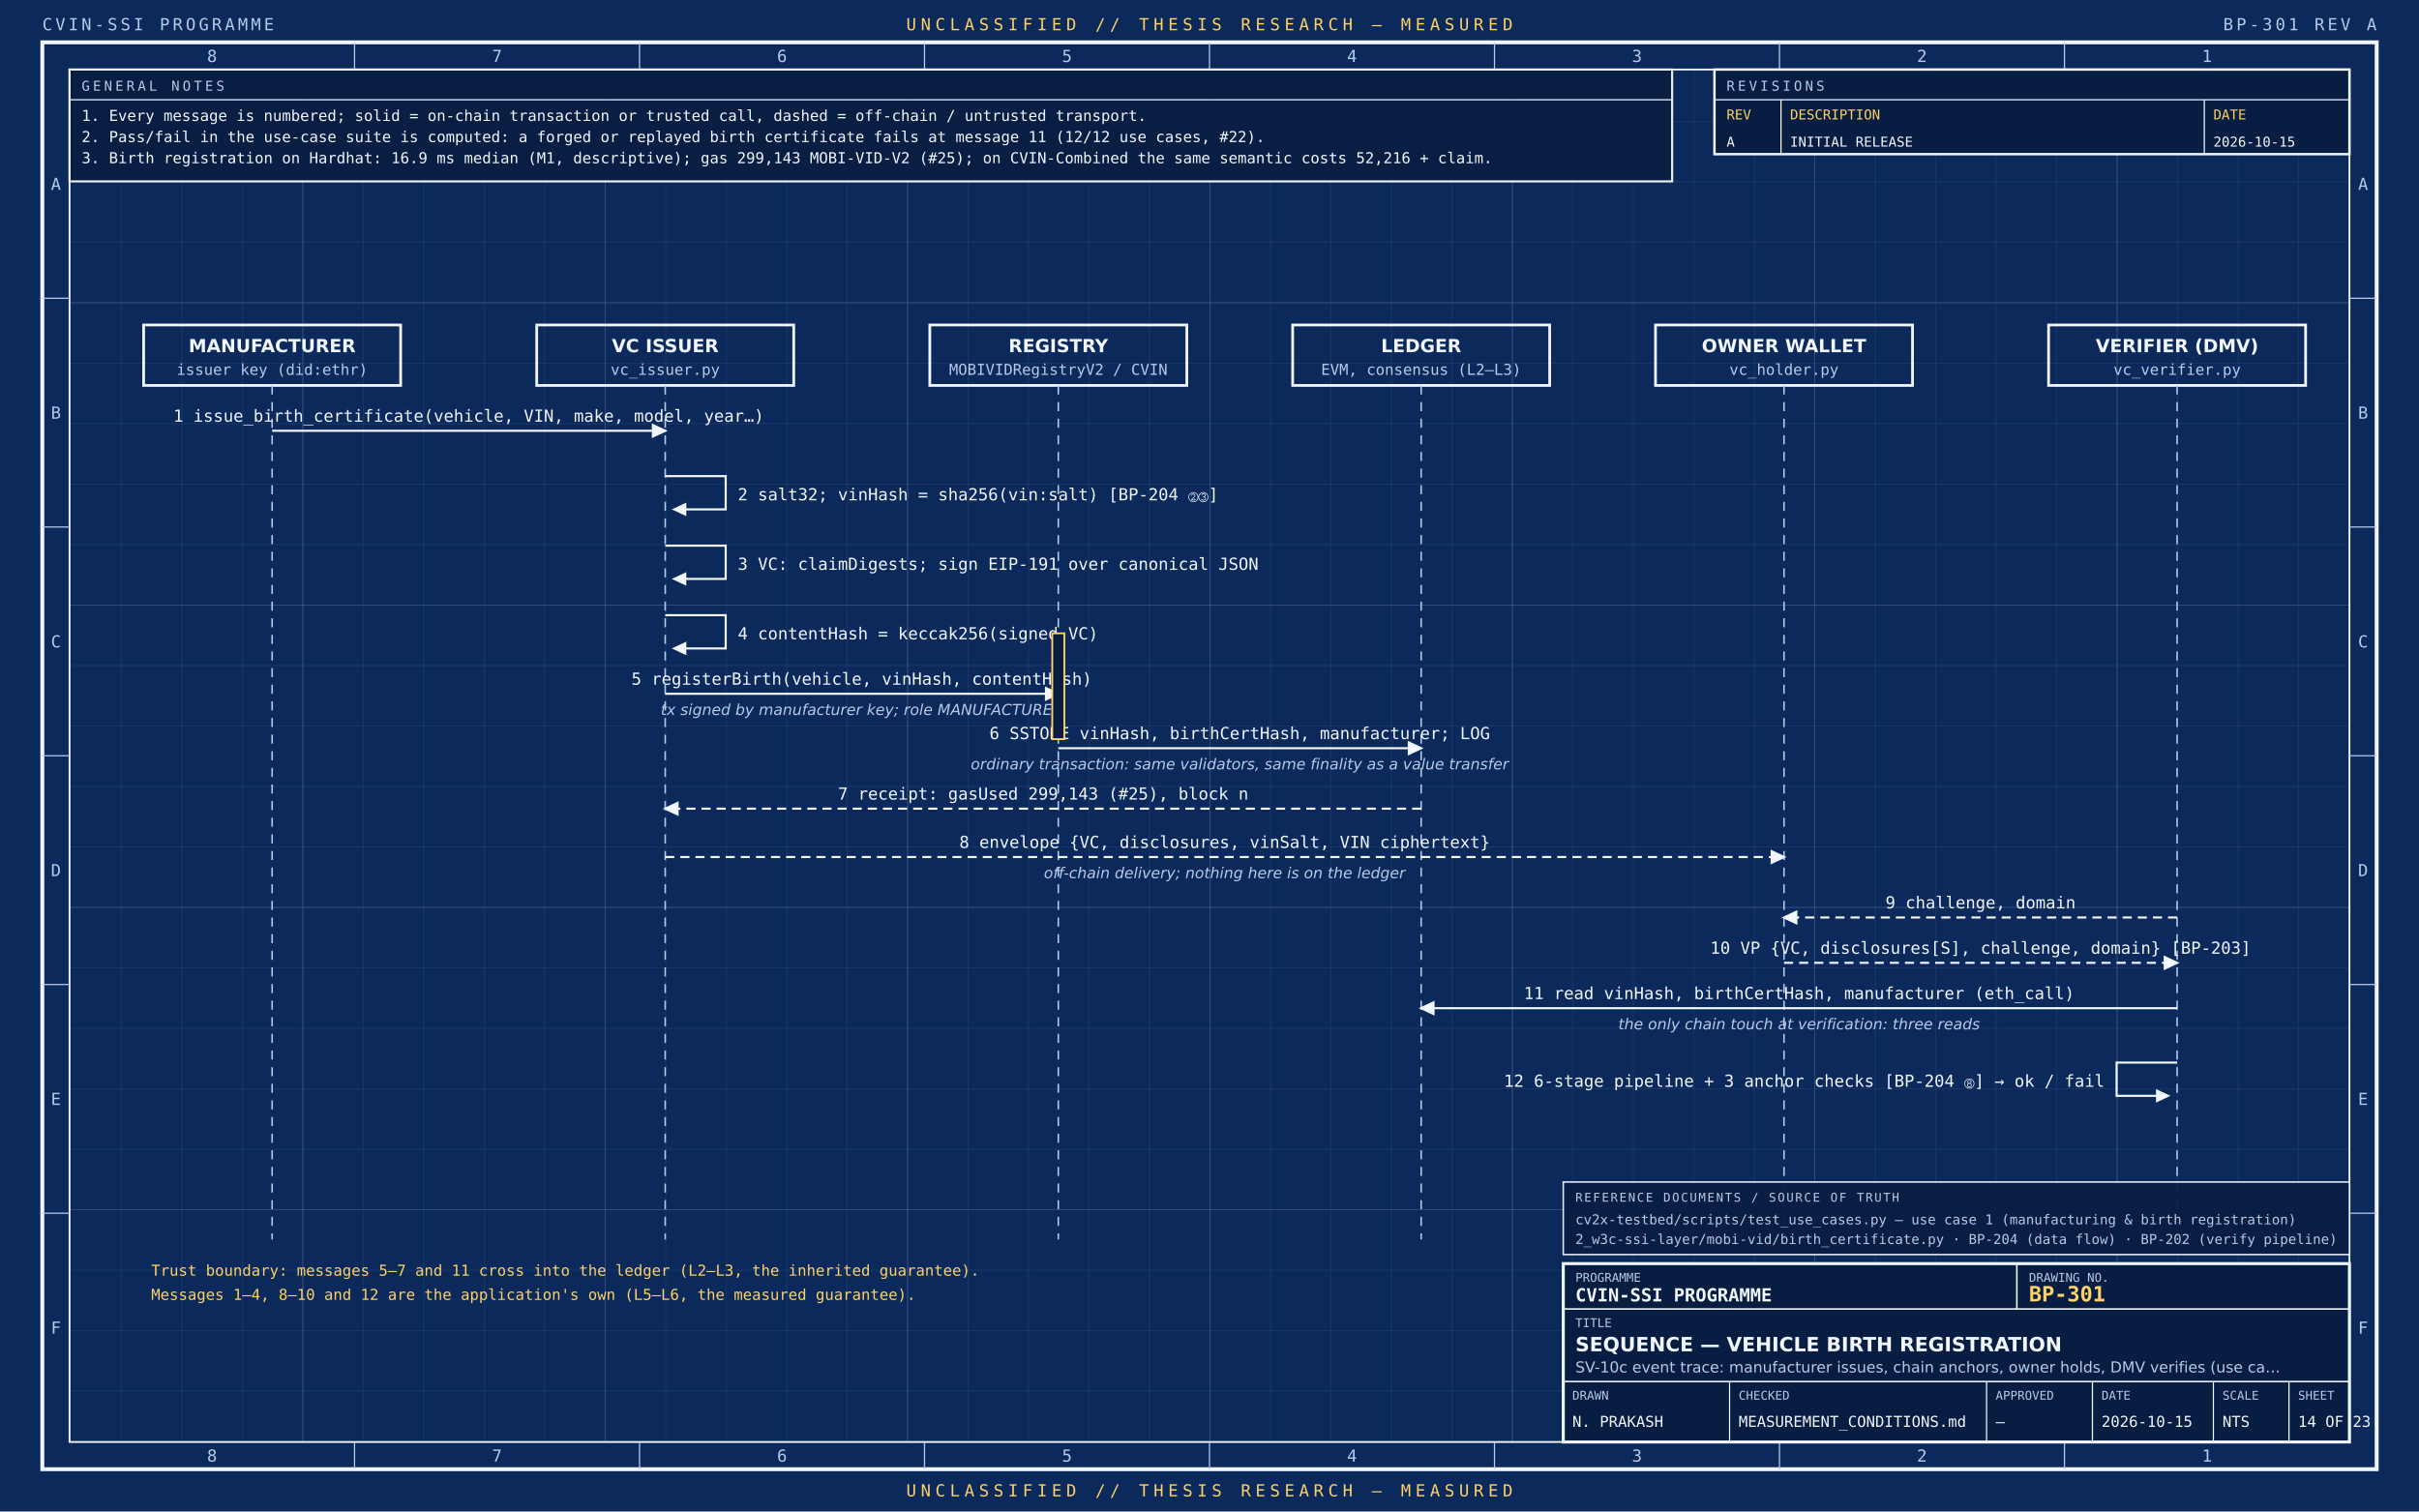
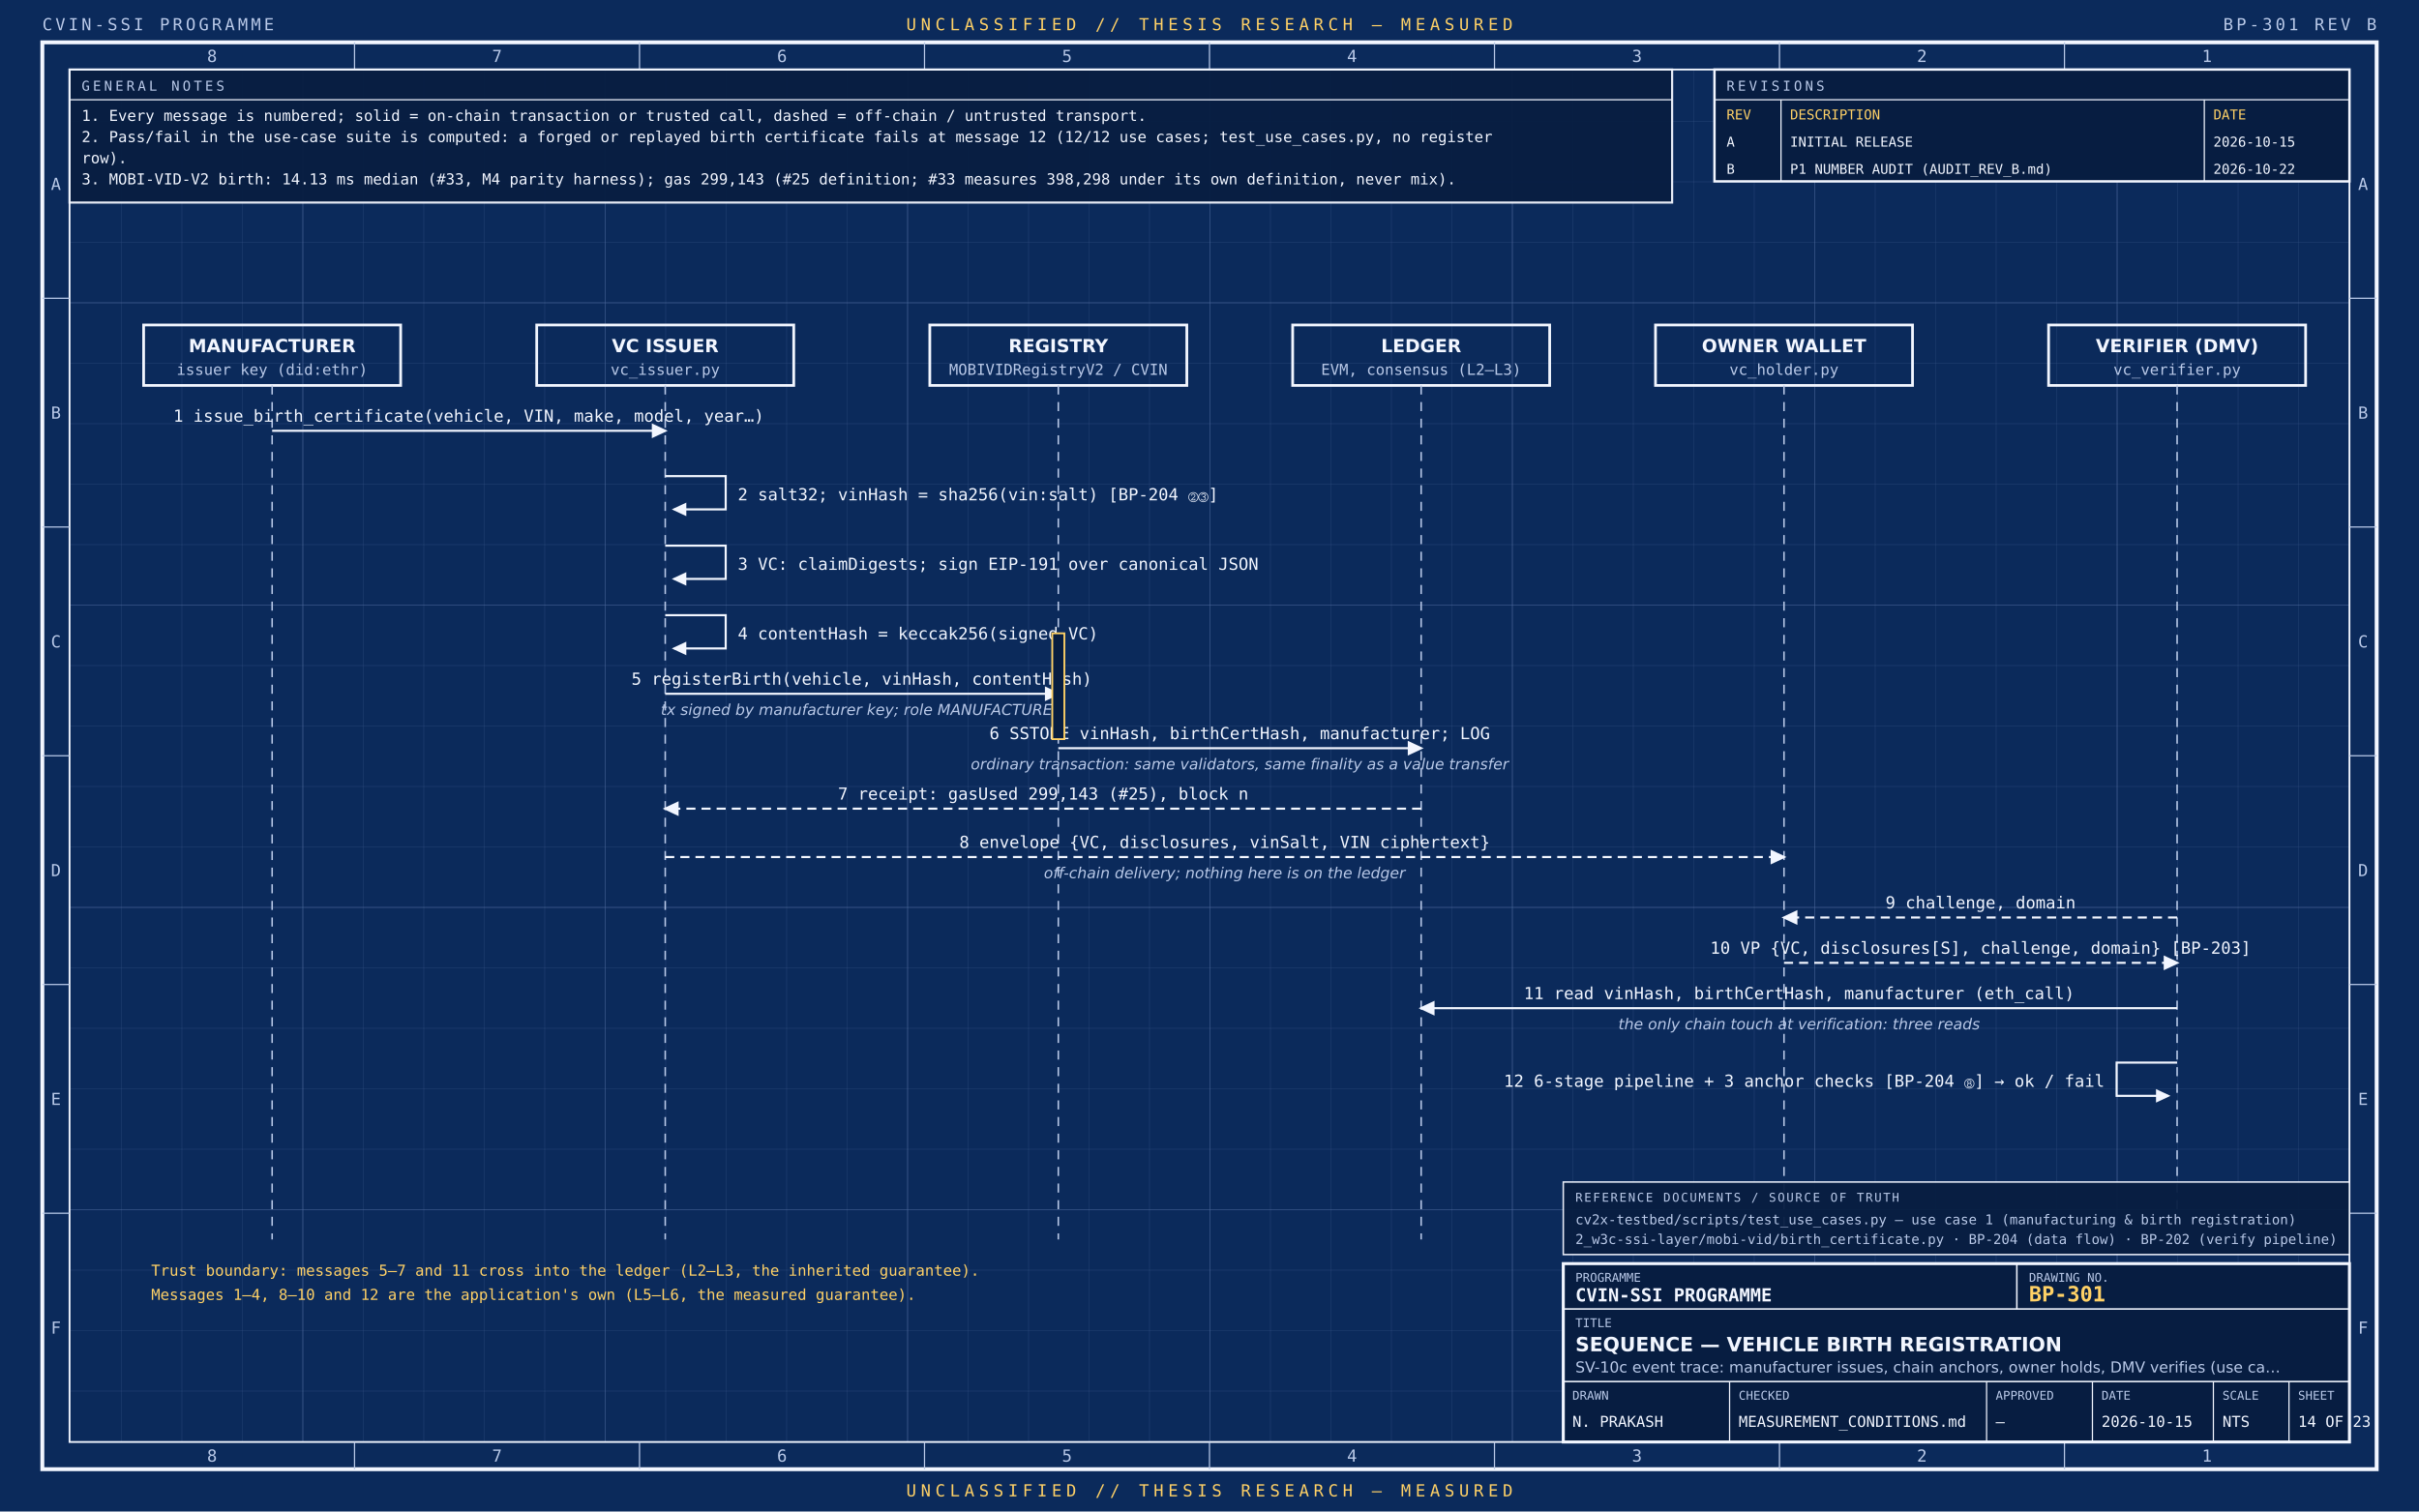
<svg xmlns="http://www.w3.org/2000/svg" width="1600" height="1000" viewBox="0 0 1600 1000">
  <defs>
    <pattern id="grid" width="40" height="40" patternUnits="userSpaceOnUse">
      <path d="M 40 0 L 0 0 0 40" fill="none" stroke="#5c78ad" stroke-width="0.35" opacity="0.55" />
    </pattern>
    <pattern id="grid2" width="200" height="200" patternUnits="userSpaceOnUse">
      <path d="M 200 0 L 0 0 0 200" fill="none" stroke="#5c78ad" stroke-width="0.7" opacity="0.6" />
    </pattern>
  </defs>
  <rect width="1600" height="1000" fill="#0b2a5b" />
  <rect x="46" y="46" width="1508" height="908" fill="url(#grid)" />
  <rect x="46" y="46" width="1508" height="908" fill="url(#grid2)" />
  <rect x="28" y="28" width="1544" height="944" fill="none" stroke="#f2f6ff" stroke-width="2.6" />
  <rect x="46" y="46" width="1508" height="908" fill="none" stroke="#f2f6ff" stroke-width="1.2" />
  <text x="140.25" y="41" font-family="DejaVu Sans Mono, Menlo, Consolas, monospace" font-size="11" fill="#b9c9e8" text-anchor="middle">8</text>
  <text x="140.25" y="967" font-family="DejaVu Sans Mono, Menlo, Consolas, monospace" font-size="11" fill="#b9c9e8" text-anchor="middle">8</text>
  <text x="328.75" y="41" font-family="DejaVu Sans Mono, Menlo, Consolas, monospace" font-size="11" fill="#b9c9e8" text-anchor="middle">7</text>
  <text x="328.75" y="967" font-family="DejaVu Sans Mono, Menlo, Consolas, monospace" font-size="11" fill="#b9c9e8" text-anchor="middle">7</text>
  <line x1="234.5" y1="28" x2="234.5" y2="46" stroke="#b9c9e8" stroke-width="0.8" />
  <line x1="234.5" y1="954" x2="234.5" y2="972" stroke="#b9c9e8" stroke-width="0.8" />
  <text x="517.25" y="41" font-family="DejaVu Sans Mono, Menlo, Consolas, monospace" font-size="11" fill="#b9c9e8" text-anchor="middle">6</text>
  <text x="517.25" y="967" font-family="DejaVu Sans Mono, Menlo, Consolas, monospace" font-size="11" fill="#b9c9e8" text-anchor="middle">6</text>
  <line x1="423.0" y1="28" x2="423.0" y2="46" stroke="#b9c9e8" stroke-width="0.8" />
  <line x1="423.0" y1="954" x2="423.0" y2="972" stroke="#b9c9e8" stroke-width="0.8" />
  <text x="705.75" y="41" font-family="DejaVu Sans Mono, Menlo, Consolas, monospace" font-size="11" fill="#b9c9e8" text-anchor="middle">5</text>
  <text x="705.75" y="967" font-family="DejaVu Sans Mono, Menlo, Consolas, monospace" font-size="11" fill="#b9c9e8" text-anchor="middle">5</text>
  <line x1="611.5" y1="28" x2="611.5" y2="46" stroke="#b9c9e8" stroke-width="0.8" />
  <line x1="611.5" y1="954" x2="611.5" y2="972" stroke="#b9c9e8" stroke-width="0.8" />
  <text x="894.25" y="41" font-family="DejaVu Sans Mono, Menlo, Consolas, monospace" font-size="11" fill="#b9c9e8" text-anchor="middle">4</text>
  <text x="894.25" y="967" font-family="DejaVu Sans Mono, Menlo, Consolas, monospace" font-size="11" fill="#b9c9e8" text-anchor="middle">4</text>
  <line x1="800.0" y1="28" x2="800.0" y2="46" stroke="#b9c9e8" stroke-width="0.8" />
  <line x1="800.0" y1="954" x2="800.0" y2="972" stroke="#b9c9e8" stroke-width="0.8" />
  <text x="1082.75" y="41" font-family="DejaVu Sans Mono, Menlo, Consolas, monospace" font-size="11" fill="#b9c9e8" text-anchor="middle">3</text>
  <text x="1082.75" y="967" font-family="DejaVu Sans Mono, Menlo, Consolas, monospace" font-size="11" fill="#b9c9e8" text-anchor="middle">3</text>
  <line x1="988.5" y1="28" x2="988.5" y2="46" stroke="#b9c9e8" stroke-width="0.8" />
  <line x1="988.5" y1="954" x2="988.5" y2="972" stroke="#b9c9e8" stroke-width="0.8" />
  <text x="1271.25" y="41" font-family="DejaVu Sans Mono, Menlo, Consolas, monospace" font-size="11" fill="#b9c9e8" text-anchor="middle">2</text>
  <text x="1271.25" y="967" font-family="DejaVu Sans Mono, Menlo, Consolas, monospace" font-size="11" fill="#b9c9e8" text-anchor="middle">2</text>
  <line x1="1177.0" y1="28" x2="1177.0" y2="46" stroke="#b9c9e8" stroke-width="0.8" />
  <line x1="1177.0" y1="954" x2="1177.0" y2="972" stroke="#b9c9e8" stroke-width="0.8" />
  <text x="1459.75" y="41" font-family="DejaVu Sans Mono, Menlo, Consolas, monospace" font-size="11" fill="#b9c9e8" text-anchor="middle">1</text>
  <text x="1459.75" y="967" font-family="DejaVu Sans Mono, Menlo, Consolas, monospace" font-size="11" fill="#b9c9e8" text-anchor="middle">1</text>
  <line x1="1365.5" y1="28" x2="1365.5" y2="46" stroke="#b9c9e8" stroke-width="0.8" />
  <line x1="1365.5" y1="954" x2="1365.5" y2="972" stroke="#b9c9e8" stroke-width="0.8" />
  <text x="37" y="125.667" font-family="DejaVu Sans Mono, Menlo, Consolas, monospace" font-size="11" fill="#b9c9e8" text-anchor="middle">A</text>
  <text x="1563" y="125.667" font-family="DejaVu Sans Mono, Menlo, Consolas, monospace" font-size="11" fill="#b9c9e8" text-anchor="middle">A</text>
  <text x="37" y="277.0" font-family="DejaVu Sans Mono, Menlo, Consolas, monospace" font-size="11" fill="#b9c9e8" text-anchor="middle">B</text>
  <text x="1563" y="277.0" font-family="DejaVu Sans Mono, Menlo, Consolas, monospace" font-size="11" fill="#b9c9e8" text-anchor="middle">B</text>
  <line x1="28" y1="197.333" x2="46" y2="197.333" stroke="#b9c9e8" stroke-width="0.8" />
  <line x1="1554" y1="197.333" x2="1572" y2="197.333" stroke="#b9c9e8" stroke-width="0.8" />
  <text x="37" y="428.333" font-family="DejaVu Sans Mono, Menlo, Consolas, monospace" font-size="11" fill="#b9c9e8" text-anchor="middle">C</text>
  <text x="1563" y="428.333" font-family="DejaVu Sans Mono, Menlo, Consolas, monospace" font-size="11" fill="#b9c9e8" text-anchor="middle">C</text>
  <line x1="28" y1="348.667" x2="46" y2="348.667" stroke="#b9c9e8" stroke-width="0.8" />
  <line x1="1554" y1="348.667" x2="1572" y2="348.667" stroke="#b9c9e8" stroke-width="0.8" />
  <text x="37" y="579.667" font-family="DejaVu Sans Mono, Menlo, Consolas, monospace" font-size="11" fill="#b9c9e8" text-anchor="middle">D</text>
  <text x="1563" y="579.667" font-family="DejaVu Sans Mono, Menlo, Consolas, monospace" font-size="11" fill="#b9c9e8" text-anchor="middle">D</text>
  <line x1="28" y1="500.0" x2="46" y2="500.0" stroke="#b9c9e8" stroke-width="0.8" />
  <line x1="1554" y1="500.0" x2="1572" y2="500.0" stroke="#b9c9e8" stroke-width="0.8" />
  <text x="37" y="731.0" font-family="DejaVu Sans Mono, Menlo, Consolas, monospace" font-size="11" fill="#b9c9e8" text-anchor="middle">E</text>
  <text x="1563" y="731.0" font-family="DejaVu Sans Mono, Menlo, Consolas, monospace" font-size="11" fill="#b9c9e8" text-anchor="middle">E</text>
  <line x1="28" y1="651.333" x2="46" y2="651.333" stroke="#b9c9e8" stroke-width="0.8" />
  <line x1="1554" y1="651.333" x2="1572" y2="651.333" stroke="#b9c9e8" stroke-width="0.8" />
  <text x="37" y="882.333" font-family="DejaVu Sans Mono, Menlo, Consolas, monospace" font-size="11" fill="#b9c9e8" text-anchor="middle">F</text>
  <text x="1563" y="882.333" font-family="DejaVu Sans Mono, Menlo, Consolas, monospace" font-size="11" fill="#b9c9e8" text-anchor="middle">F</text>
  <line x1="28" y1="802.667" x2="46" y2="802.667" stroke="#b9c9e8" stroke-width="0.8" />
  <line x1="1554" y1="802.667" x2="1572" y2="802.667" stroke="#b9c9e8" stroke-width="0.8" />
  <text x="800.0" y="20" font-family="DejaVu Sans Mono, Menlo, Consolas, monospace" font-size="11" fill="#ffd166" text-anchor="middle" letter-spacing="3">UNCLASSIFIED // THESIS RESEARCH — MEASURED</text>
  <text x="800.0" y="990" font-family="DejaVu Sans Mono, Menlo, Consolas, monospace" font-size="11" fill="#ffd166" text-anchor="middle" letter-spacing="3">UNCLASSIFIED // THESIS RESEARCH — MEASURED</text>
  <text x="28" y="20" font-family="DejaVu Sans Mono, Menlo, Consolas, monospace" font-size="11" fill="#b9c9e8" letter-spacing="2">CVIN-SSI PROGRAMME</text>
-   <text x="1572" y="20" font-family="DejaVu Sans Mono, Menlo, Consolas, monospace" font-size="11" fill="#b9c9e8" text-anchor="end" letter-spacing="2">BP-301  REV A</text>
+   <text x="1572" y="20" font-family="DejaVu Sans Mono, Menlo, Consolas, monospace" font-size="11" fill="#b9c9e8" text-anchor="end" letter-spacing="2">BP-301  REV B</text>
  <rect x="95.0" y="215" width="170" height="40" rx="0" fill="none" stroke="#f2f6ff" stroke-width="1.8" opacity="1.0" />
  <text x="180" y="233" font-family="DejaVu Sans, Helvetica, Arial, sans-serif" font-size="12" fill="#f2f6ff" text-anchor="middle" font-weight="bold" opacity="1.0">MANUFACTURER</text>
  <text x="180" y="248" font-family="DejaVu Sans Mono, Menlo, Consolas, monospace" font-size="10" fill="#b9c9e8" text-anchor="middle" font-weight="normal" opacity="1.0">issuer key (did:ethr)</text>
  <line x1="180" y1="255" x2="180" y2="820" stroke="#b9c9e8" stroke-width="1.0" opacity="1.0" stroke-dasharray="6,5" />
  <rect x="355.0" y="215" width="170" height="40" rx="0" fill="none" stroke="#f2f6ff" stroke-width="1.8" opacity="1.0" />
  <text x="440" y="233" font-family="DejaVu Sans, Helvetica, Arial, sans-serif" font-size="12" fill="#f2f6ff" text-anchor="middle" font-weight="bold" opacity="1.0">VC ISSUER</text>
  <text x="440" y="248" font-family="DejaVu Sans Mono, Menlo, Consolas, monospace" font-size="10" fill="#b9c9e8" text-anchor="middle" font-weight="normal" opacity="1.0">vc_issuer.py</text>
  <line x1="440" y1="255" x2="440" y2="820" stroke="#b9c9e8" stroke-width="1.0" opacity="1.0" stroke-dasharray="6,5" />
  <rect x="615.0" y="215" width="170" height="40" rx="0" fill="none" stroke="#f2f6ff" stroke-width="1.8" opacity="1.0" />
  <text x="700" y="233" font-family="DejaVu Sans, Helvetica, Arial, sans-serif" font-size="12" fill="#f2f6ff" text-anchor="middle" font-weight="bold" opacity="1.0">REGISTRY</text>
  <text x="700" y="248" font-family="DejaVu Sans Mono, Menlo, Consolas, monospace" font-size="10" fill="#b9c9e8" text-anchor="middle" font-weight="normal" opacity="1.0">MOBIVIDRegistryV2 / CVIN</text>
  <line x1="700" y1="255" x2="700" y2="820" stroke="#b9c9e8" stroke-width="1.0" opacity="1.0" stroke-dasharray="6,5" />
  <rect x="855.0" y="215" width="170" height="40" rx="0" fill="none" stroke="#f2f6ff" stroke-width="1.8" opacity="1.0" />
  <text x="940" y="233" font-family="DejaVu Sans, Helvetica, Arial, sans-serif" font-size="12" fill="#f2f6ff" text-anchor="middle" font-weight="bold" opacity="1.0">LEDGER</text>
  <text x="940" y="248" font-family="DejaVu Sans Mono, Menlo, Consolas, monospace" font-size="10" fill="#b9c9e8" text-anchor="middle" font-weight="normal" opacity="1.0">EVM, consensus (L2–L3)</text>
  <line x1="940" y1="255" x2="940" y2="820" stroke="#b9c9e8" stroke-width="1.0" opacity="1.0" stroke-dasharray="6,5" />
  <rect x="1095.0" y="215" width="170" height="40" rx="0" fill="none" stroke="#f2f6ff" stroke-width="1.8" opacity="1.0" />
  <text x="1180" y="233" font-family="DejaVu Sans, Helvetica, Arial, sans-serif" font-size="12" fill="#f2f6ff" text-anchor="middle" font-weight="bold" opacity="1.0">OWNER WALLET</text>
  <text x="1180" y="248" font-family="DejaVu Sans Mono, Menlo, Consolas, monospace" font-size="10" fill="#b9c9e8" text-anchor="middle" font-weight="normal" opacity="1.0">vc_holder.py</text>
  <line x1="1180" y1="255" x2="1180" y2="820" stroke="#b9c9e8" stroke-width="1.0" opacity="1.0" stroke-dasharray="6,5" />
  <rect x="1355.0" y="215" width="170" height="40" rx="0" fill="none" stroke="#f2f6ff" stroke-width="1.8" opacity="1.0" />
  <text x="1440" y="233" font-family="DejaVu Sans, Helvetica, Arial, sans-serif" font-size="12" fill="#f2f6ff" text-anchor="middle" font-weight="bold" opacity="1.0">VERIFIER (DMV)</text>
  <text x="1440" y="248" font-family="DejaVu Sans Mono, Menlo, Consolas, monospace" font-size="10" fill="#b9c9e8" text-anchor="middle" font-weight="normal" opacity="1.0">vc_verifier.py</text>
  <line x1="1440" y1="255" x2="1440" y2="820" stroke="#b9c9e8" stroke-width="1.0" opacity="1.0" stroke-dasharray="6,5" />
  <line x1="180" y1="285" x2="440" y2="285" stroke="#f2f6ff" stroke-width="1.4" opacity="1.0" />
  <polygon points="431.843,288.804 440,285 431.843,281.196" fill="#f2f6ff" stroke="#f2f6ff" stroke-width="1.4" />
  <text x="310.0" y="279" font-family="DejaVu Sans Mono, Menlo, Consolas, monospace" font-size="11" fill="#f2f6ff" text-anchor="middle" font-weight="normal" opacity="1.0">1  issue_birth_certificate(vehicle, VIN, make, model, year…)</text>
  <polyline points="440,315 480,315 480,337 446,337" fill="none" stroke="#f2f6ff" stroke-width="1.4" />
  <polygon points="453.25,333.619 446,337 453.25,340.381" fill="#f2f6ff" stroke="#f2f6ff" stroke-width="1.4" />
  <text x="488" y="331" font-family="DejaVu Sans Mono, Menlo, Consolas, monospace" font-size="11" fill="#f2f6ff" text-anchor="start" font-weight="normal" opacity="1.0">2  salt32; vinHash = sha256(vin:salt)  [BP-204 ②③]</text>
  <polyline points="440,361 480,361 480,383 446,383" fill="none" stroke="#f2f6ff" stroke-width="1.4" />
  <polygon points="453.25,379.619 446,383 453.25,386.381" fill="#f2f6ff" stroke="#f2f6ff" stroke-width="1.4" />
  <text x="488" y="377" font-family="DejaVu Sans Mono, Menlo, Consolas, monospace" font-size="11" fill="#f2f6ff" text-anchor="start" font-weight="normal" opacity="1.0">3  VC: claimDigests; sign EIP-191 over canonical JSON</text>
  <polyline points="440,407 480,407 480,429 446,429" fill="none" stroke="#f2f6ff" stroke-width="1.4" />
  <polygon points="453.25,425.619 446,429 453.25,432.381" fill="#f2f6ff" stroke="#f2f6ff" stroke-width="1.4" />
  <text x="488" y="423" font-family="DejaVu Sans Mono, Menlo, Consolas, monospace" font-size="11" fill="#f2f6ff" text-anchor="start" font-weight="normal" opacity="1.0">4  contentHash = keccak256(signed VC)</text>
  <line x1="440" y1="459" x2="700" y2="459" stroke="#f2f6ff" stroke-width="1.4" opacity="1.0" />
  <polygon points="691.843,462.804 700,459 691.843,455.196" fill="#f2f6ff" stroke="#f2f6ff" stroke-width="1.4" />
  <text x="570.0" y="453" font-family="DejaVu Sans Mono, Menlo, Consolas, monospace" font-size="11" fill="#f2f6ff" text-anchor="middle" font-weight="normal" opacity="1.0">5  registerBirth(vehicle, vinHash, contentHash)</text>
  <text x="570.0" y="473" font-family="DejaVu Sans, Helvetica, Arial, sans-serif" font-size="10" fill="#b9c9e8" text-anchor="middle" font-weight="normal" opacity="1.0" font-style="italic">tx signed by manufacturer key; role MANUFACTURER</text>
  <line x1="700" y1="495" x2="940" y2="495" stroke="#f2f6ff" stroke-width="1.4" opacity="1.0" />
  <polygon points="931.843,498.804 940,495 931.843,491.196" fill="#f2f6ff" stroke="#f2f6ff" stroke-width="1.4" />
  <text x="820.0" y="489" font-family="DejaVu Sans Mono, Menlo, Consolas, monospace" font-size="11" fill="#f2f6ff" text-anchor="middle" font-weight="normal" opacity="1.0">6  SSTORE vinHash, birthCertHash, manufacturer; LOG</text>
  <text x="820.0" y="509" font-family="DejaVu Sans, Helvetica, Arial, sans-serif" font-size="10" fill="#b9c9e8" text-anchor="middle" font-weight="normal" opacity="1.0" font-style="italic">ordinary transaction: same validators, same finality as a value transfer</text>
  <line x1="940" y1="535" x2="440" y2="535" stroke="#f2f6ff" stroke-width="1.4" opacity="1.0" stroke-dasharray="6,4" />
  <polygon points="448.157,531.196 440,535 448.157,538.804" fill="#f2f6ff" stroke="#f2f6ff" stroke-width="1.4" />
  <text x="690.0" y="529" font-family="DejaVu Sans Mono, Menlo, Consolas, monospace" font-size="11" fill="#f2f6ff" text-anchor="middle" font-weight="normal" opacity="1.0">7  receipt: gasUsed 299,143 (#25), block n</text>
  <line x1="440" y1="567" x2="1180" y2="567" stroke="#f2f6ff" stroke-width="1.4" opacity="1.0" stroke-dasharray="6,4" />
  <polygon points="1171.843,570.804 1180,567 1171.843,563.196" fill="#f2f6ff" stroke="#f2f6ff" stroke-width="1.4" />
  <text x="810.0" y="561" font-family="DejaVu Sans Mono, Menlo, Consolas, monospace" font-size="11" fill="#f2f6ff" text-anchor="middle" font-weight="normal" opacity="1.0">8  envelope {VC, disclosures, vinSalt, VIN ciphertext}</text>
  <text x="810.0" y="581" font-family="DejaVu Sans, Helvetica, Arial, sans-serif" font-size="10" fill="#b9c9e8" text-anchor="middle" font-weight="normal" opacity="1.0" font-style="italic">off-chain delivery; nothing here is on the ledger</text>
  <line x1="1440" y1="607" x2="1180" y2="607" stroke="#f2f6ff" stroke-width="1.4" opacity="1.0" stroke-dasharray="6,4" />
  <polygon points="1188.157,603.196 1180,607 1188.157,610.804" fill="#f2f6ff" stroke="#f2f6ff" stroke-width="1.4" />
  <text x="1310.0" y="601" font-family="DejaVu Sans Mono, Menlo, Consolas, monospace" font-size="11" fill="#f2f6ff" text-anchor="middle" font-weight="normal" opacity="1.0">9  challenge, domain</text>
  <line x1="1180" y1="637" x2="1440" y2="637" stroke="#f2f6ff" stroke-width="1.4" opacity="1.0" stroke-dasharray="6,4" />
  <polygon points="1431.843,640.804 1440,637 1431.843,633.196" fill="#f2f6ff" stroke="#f2f6ff" stroke-width="1.4" />
  <text x="1310.0" y="631" font-family="DejaVu Sans Mono, Menlo, Consolas, monospace" font-size="11" fill="#f2f6ff" text-anchor="middle" font-weight="normal" opacity="1.0">10  VP {VC, disclosures[S], challenge, domain}  [BP-203]</text>
  <line x1="1440" y1="667" x2="940" y2="667" stroke="#f2f6ff" stroke-width="1.4" opacity="1.0" />
  <polygon points="948.157,663.196 940,667 948.157,670.804" fill="#f2f6ff" stroke="#f2f6ff" stroke-width="1.4" />
  <text x="1190.0" y="661" font-family="DejaVu Sans Mono, Menlo, Consolas, monospace" font-size="11" fill="#f2f6ff" text-anchor="middle" font-weight="normal" opacity="1.0">11  read vinHash, birthCertHash, manufacturer (eth_call)</text>
  <text x="1190.0" y="681" font-family="DejaVu Sans, Helvetica, Arial, sans-serif" font-size="10" fill="#b9c9e8" text-anchor="middle" font-weight="normal" opacity="1.0" font-style="italic">the only chain touch at verification: three reads</text>
  <polyline points="1440,703 1400,703 1400,725 1434,725" fill="none" stroke="#f2f6ff" stroke-width="1.4" />
  <polygon points="1426.75,728.381 1434,725 1426.75,721.619" fill="#f2f6ff" stroke="#f2f6ff" stroke-width="1.4" />
  <text x="1392" y="719" font-family="DejaVu Sans Mono, Menlo, Consolas, monospace" font-size="11" fill="#f2f6ff" text-anchor="end" font-weight="normal" opacity="1.0">12  6-stage pipeline + 3 anchor checks [BP-204 ⑧] → ok / fail</text>
  <rect x="696.0" y="419" width="8" height="70" rx="0" fill="#071d41" stroke="#ffd166" stroke-width="1.2" opacity="1.0" />
  <text x="100" y="844" font-family="DejaVu Sans Mono, Menlo, Consolas, monospace" font-size="10" fill="#ffd166" text-anchor="start" font-weight="normal" opacity="1.0">Trust boundary: messages 5–7 and 11 cross into the ledger (L2–L3, the inherited guarantee).</text>
  <text x="100" y="860" font-family="DejaVu Sans Mono, Menlo, Consolas, monospace" font-size="10" fill="#ffd166" text-anchor="start" font-weight="normal" opacity="1.0">Messages 1–4, 8–10 and 12 are the application's own (L5–L6, the measured guarantee).</text>
-   <rect x="46" y="46" width="1060" height="74" rx="0" fill="#071d41" stroke="#f2f6ff" stroke-width="1.4" opacity="0.95" />
+   <rect x="46" y="46" width="1060" height="88" rx="0" fill="#071d41" stroke="#f2f6ff" stroke-width="1.4" opacity="0.95" />
  <text x="54" y="60" font-family="DejaVu Sans Mono, Menlo, Consolas, monospace" font-size="9" fill="#b9c9e8" text-anchor="start" font-weight="normal" opacity="1.0" letter-spacing="2">GENERAL NOTES</text>
  <line x1="46" y1="66" x2="1106" y2="66" stroke="#f2f6ff" stroke-width="0.8" opacity="1.0" />
  <text x="54" y="80" font-family="DejaVu Sans Mono, Menlo, Consolas, monospace" font-size="10" fill="#f2f6ff" text-anchor="start" font-weight="normal" opacity="1.0">1. Every message is numbered; solid = on-chain transaction or trusted call, dashed = off-chain / untrusted transport.</text>
-   <text x="54" y="94" font-family="DejaVu Sans Mono, Menlo, Consolas, monospace" font-size="10" fill="#f2f6ff" text-anchor="start" font-weight="normal" opacity="1.0">2. Pass/fail in the use-case suite is computed: a forged or replayed birth certificate fails at message 11 (12/12 use cases, #22).</text>
-   <text x="54" y="108" font-family="DejaVu Sans Mono, Menlo, Consolas, monospace" font-size="10" fill="#f2f6ff" text-anchor="start" font-weight="normal" opacity="1.0">3. Birth registration on Hardhat: 16.9 ms median (M1, descriptive); gas 299,143 MOBI-VID-V2 (#25); on CVIN-Combined the same semantic costs 52,216 + claim.</text>
-   <rect x="1134" y="46" width="420" height="56" rx="0" fill="#071d41" stroke="#f2f6ff" stroke-width="1.6" opacity="1.0" />
+   <text x="54" y="94" font-family="DejaVu Sans Mono, Menlo, Consolas, monospace" font-size="10" fill="#f2f6ff" text-anchor="start" font-weight="normal" opacity="1.0">2. Pass/fail in the use-case suite is computed: a forged or replayed birth certificate fails at message 12 (12/12 use cases; test_use_cases.py, no register</text>
+   <text x="54" y="108" font-family="DejaVu Sans Mono, Menlo, Consolas, monospace" font-size="10" fill="#f2f6ff" text-anchor="start" font-weight="normal" opacity="1.0">   row).</text>
+   <text x="54" y="122" font-family="DejaVu Sans Mono, Menlo, Consolas, monospace" font-size="10" fill="#f2f6ff" text-anchor="start" font-weight="normal" opacity="1.0">3. MOBI-VID-V2 birth: 14.13 ms median (#33, M4 parity harness); gas 299,143 (#25 definition; #33 measures 398,298 under its own definition, never mix).</text>
+   <rect x="1134" y="46" width="420" height="74" rx="0" fill="#071d41" stroke="#f2f6ff" stroke-width="1.6" opacity="1.0" />
  <text x="1142" y="60" font-family="DejaVu Sans Mono, Menlo, Consolas, monospace" font-size="9" fill="#b9c9e8" text-anchor="start" font-weight="normal" opacity="1.0" letter-spacing="2">REVISIONS</text>
  <line x1="1134" y1="66" x2="1554" y2="66" stroke="#f2f6ff" stroke-width="0.8" opacity="1.0" />
  <text x="1142" y="79" font-family="DejaVu Sans Mono, Menlo, Consolas, monospace" font-size="9" fill="#ffd166" text-anchor="start" font-weight="normal" opacity="1.0">REV</text>
  <text x="1184" y="79" font-family="DejaVu Sans Mono, Menlo, Consolas, monospace" font-size="9" fill="#ffd166" text-anchor="start" font-weight="normal" opacity="1.0">DESCRIPTION</text>
  <text x="1464" y="79" font-family="DejaVu Sans Mono, Menlo, Consolas, monospace" font-size="9" fill="#ffd166" text-anchor="start" font-weight="normal" opacity="1.0">DATE</text>
  <text x="1142" y="97" font-family="DejaVu Sans Mono, Menlo, Consolas, monospace" font-size="9" fill="#f2f6ff" text-anchor="start" font-weight="normal" opacity="1.0">A</text>
  <text x="1184" y="97" font-family="DejaVu Sans Mono, Menlo, Consolas, monospace" font-size="9" fill="#f2f6ff" text-anchor="start" font-weight="normal" opacity="1.0">INITIAL RELEASE</text>
  <text x="1464" y="97" font-family="DejaVu Sans Mono, Menlo, Consolas, monospace" font-size="9" fill="#f2f6ff" text-anchor="start" font-weight="normal" opacity="1.0">2026-10-15</text>
-   <line x1="1178" y1="66" x2="1178" y2="102" stroke="#f2f6ff" stroke-width="0.8" opacity="1.0" />
-   <line x1="1458" y1="66" x2="1458" y2="102" stroke="#f2f6ff" stroke-width="0.8" opacity="1.0" />
+   <text x="1142" y="115" font-family="DejaVu Sans Mono, Menlo, Consolas, monospace" font-size="9" fill="#f2f6ff" text-anchor="start" font-weight="normal" opacity="1.0">B</text>
+   <text x="1184" y="115" font-family="DejaVu Sans Mono, Menlo, Consolas, monospace" font-size="9" fill="#f2f6ff" text-anchor="start" font-weight="normal" opacity="1.0">P1 NUMBER AUDIT (AUDIT_REV_B.md)</text>
+   <text x="1464" y="115" font-family="DejaVu Sans Mono, Menlo, Consolas, monospace" font-size="9" fill="#f2f6ff" text-anchor="start" font-weight="normal" opacity="1.0">2026-10-22</text>
+   <line x1="1178" y1="66" x2="1178" y2="120" stroke="#f2f6ff" stroke-width="0.8" opacity="1.0" />
+   <line x1="1458" y1="66" x2="1458" y2="120" stroke="#f2f6ff" stroke-width="0.8" opacity="1.0" />
  <rect x="1034" y="782" width="520" height="48" rx="0" fill="#071d41" stroke="#f2f6ff" stroke-width="1.0" opacity="0.95" />
  <text x="1042" y="795" font-family="DejaVu Sans Mono, Menlo, Consolas, monospace" font-size="8" fill="#b9c9e8" text-anchor="start" font-weight="normal" opacity="1.0" letter-spacing="1">REFERENCE DOCUMENTS / SOURCE OF TRUTH</text>
  <text x="1042" y="810" font-family="DejaVu Sans Mono, Menlo, Consolas, monospace" font-size="9" fill="#b9c9e8" text-anchor="start" font-weight="normal" opacity="1.0">cv2x-testbed/scripts/test_use_cases.py — use case 1 (manufacturing &amp; birth registration)</text>
  <text x="1042" y="823" font-family="DejaVu Sans Mono, Menlo, Consolas, monospace" font-size="9" fill="#b9c9e8" text-anchor="start" font-weight="normal" opacity="1.0">2_w3c-ssi-layer/mobi-vid/birth_certificate.py · BP-204 (data flow) · BP-202 (verify pipeline)</text>
  <rect x="1034" y="836" width="520" height="118" rx="0" fill="#071d41" stroke="#f2f6ff" stroke-width="2.0" opacity="1.0" />
  <line x1="1034" y1="866" x2="1554" y2="866" stroke="#f2f6ff" stroke-width="1.0" opacity="1.0" />
  <line x1="1034" y1="914" x2="1554" y2="914" stroke="#f2f6ff" stroke-width="1.0" opacity="1.0" />
  <line x1="1334" y1="836" x2="1334" y2="866" stroke="#f2f6ff" stroke-width="1.0" opacity="1.0" />
  <text x="1042" y="848" font-family="DejaVu Sans Mono, Menlo, Consolas, monospace" font-size="8" fill="#b9c9e8" text-anchor="start" font-weight="normal" opacity="1.0">PROGRAMME</text>
  <text x="1042" y="861" font-family="DejaVu Sans Mono, Menlo, Consolas, monospace" font-size="12" fill="#f2f6ff" text-anchor="start" font-weight="bold" opacity="1.0">CVIN-SSI PROGRAMME</text>
  <text x="1342" y="848" font-family="DejaVu Sans Mono, Menlo, Consolas, monospace" font-size="8" fill="#b9c9e8" text-anchor="start" font-weight="normal" opacity="1.0">DRAWING NO.</text>
  <text x="1342" y="861" font-family="DejaVu Sans Mono, Menlo, Consolas, monospace" font-size="14" fill="#ffd166" text-anchor="start" font-weight="bold" opacity="1.0">BP-301</text>
  <text x="1042" y="878" font-family="DejaVu Sans Mono, Menlo, Consolas, monospace" font-size="8" fill="#b9c9e8" text-anchor="start" font-weight="normal" opacity="1.0">TITLE</text>
  <text x="1042" y="894" font-family="DejaVu Sans, Helvetica, Arial, sans-serif" font-size="13" fill="#f2f6ff" text-anchor="start" font-weight="bold" opacity="1.0">SEQUENCE — VEHICLE BIRTH REGISTRATION</text>
  <text x="1042" y="908" font-family="DejaVu Sans, Helvetica, Arial, sans-serif" font-size="10" fill="#b9c9e8" text-anchor="start" font-weight="normal" opacity="1.0">SV-10c event trace: manufacturer issues, chain anchors, owner holds, DMV verifies (use ca…</text>
  <text x="1040" y="926" font-family="DejaVu Sans Mono, Menlo, Consolas, monospace" font-size="8" fill="#b9c9e8" text-anchor="start" font-weight="normal" opacity="1.0">DRAWN</text>
  <text x="1040" y="944" font-family="DejaVu Sans Mono, Menlo, Consolas, monospace" font-size="10" fill="#f2f6ff" text-anchor="start" font-weight="normal" opacity="1.0">N. PRAKASH</text>
  <line x1="1144" y1="914" x2="1144" y2="954" stroke="#f2f6ff" stroke-width="0.8" opacity="1.0" />
  <text x="1150" y="926" font-family="DejaVu Sans Mono, Menlo, Consolas, monospace" font-size="8" fill="#b9c9e8" text-anchor="start" font-weight="normal" opacity="1.0">CHECKED</text>
  <text x="1150" y="944" font-family="DejaVu Sans Mono, Menlo, Consolas, monospace" font-size="10" fill="#f2f6ff" text-anchor="start" font-weight="normal" opacity="1.0">MEASUREMENT_CONDITIONS.md</text>
  <line x1="1314" y1="914" x2="1314" y2="954" stroke="#f2f6ff" stroke-width="0.8" opacity="1.0" />
  <text x="1320" y="926" font-family="DejaVu Sans Mono, Menlo, Consolas, monospace" font-size="8" fill="#b9c9e8" text-anchor="start" font-weight="normal" opacity="1.0">APPROVED</text>
  <text x="1320" y="944" font-family="DejaVu Sans Mono, Menlo, Consolas, monospace" font-size="10" fill="#f2f6ff" text-anchor="start" font-weight="normal" opacity="1.0">—</text>
  <line x1="1384" y1="914" x2="1384" y2="954" stroke="#f2f6ff" stroke-width="0.8" opacity="1.0" />
  <text x="1390" y="926" font-family="DejaVu Sans Mono, Menlo, Consolas, monospace" font-size="8" fill="#b9c9e8" text-anchor="start" font-weight="normal" opacity="1.0">DATE</text>
  <text x="1390" y="944" font-family="DejaVu Sans Mono, Menlo, Consolas, monospace" font-size="10" fill="#f2f6ff" text-anchor="start" font-weight="normal" opacity="1.0">2026-10-15</text>
  <line x1="1464" y1="914" x2="1464" y2="954" stroke="#f2f6ff" stroke-width="0.8" opacity="1.0" />
  <text x="1470" y="926" font-family="DejaVu Sans Mono, Menlo, Consolas, monospace" font-size="8" fill="#b9c9e8" text-anchor="start" font-weight="normal" opacity="1.0">SCALE</text>
  <text x="1470" y="944" font-family="DejaVu Sans Mono, Menlo, Consolas, monospace" font-size="10" fill="#f2f6ff" text-anchor="start" font-weight="normal" opacity="1.0">NTS</text>
  <line x1="1514" y1="914" x2="1514" y2="954" stroke="#f2f6ff" stroke-width="0.8" opacity="1.0" />
  <text x="1520" y="926" font-family="DejaVu Sans Mono, Menlo, Consolas, monospace" font-size="8" fill="#b9c9e8" text-anchor="start" font-weight="normal" opacity="1.0">SHEET</text>
  <text x="1520" y="944" font-family="DejaVu Sans Mono, Menlo, Consolas, monospace" font-size="10" fill="#f2f6ff" text-anchor="start" font-weight="normal" opacity="1.0">14 OF 23</text>
  <line x1="1554" y1="914" x2="1554" y2="954" stroke="#f2f6ff" stroke-width="0.8" opacity="1.0" />
</svg>
